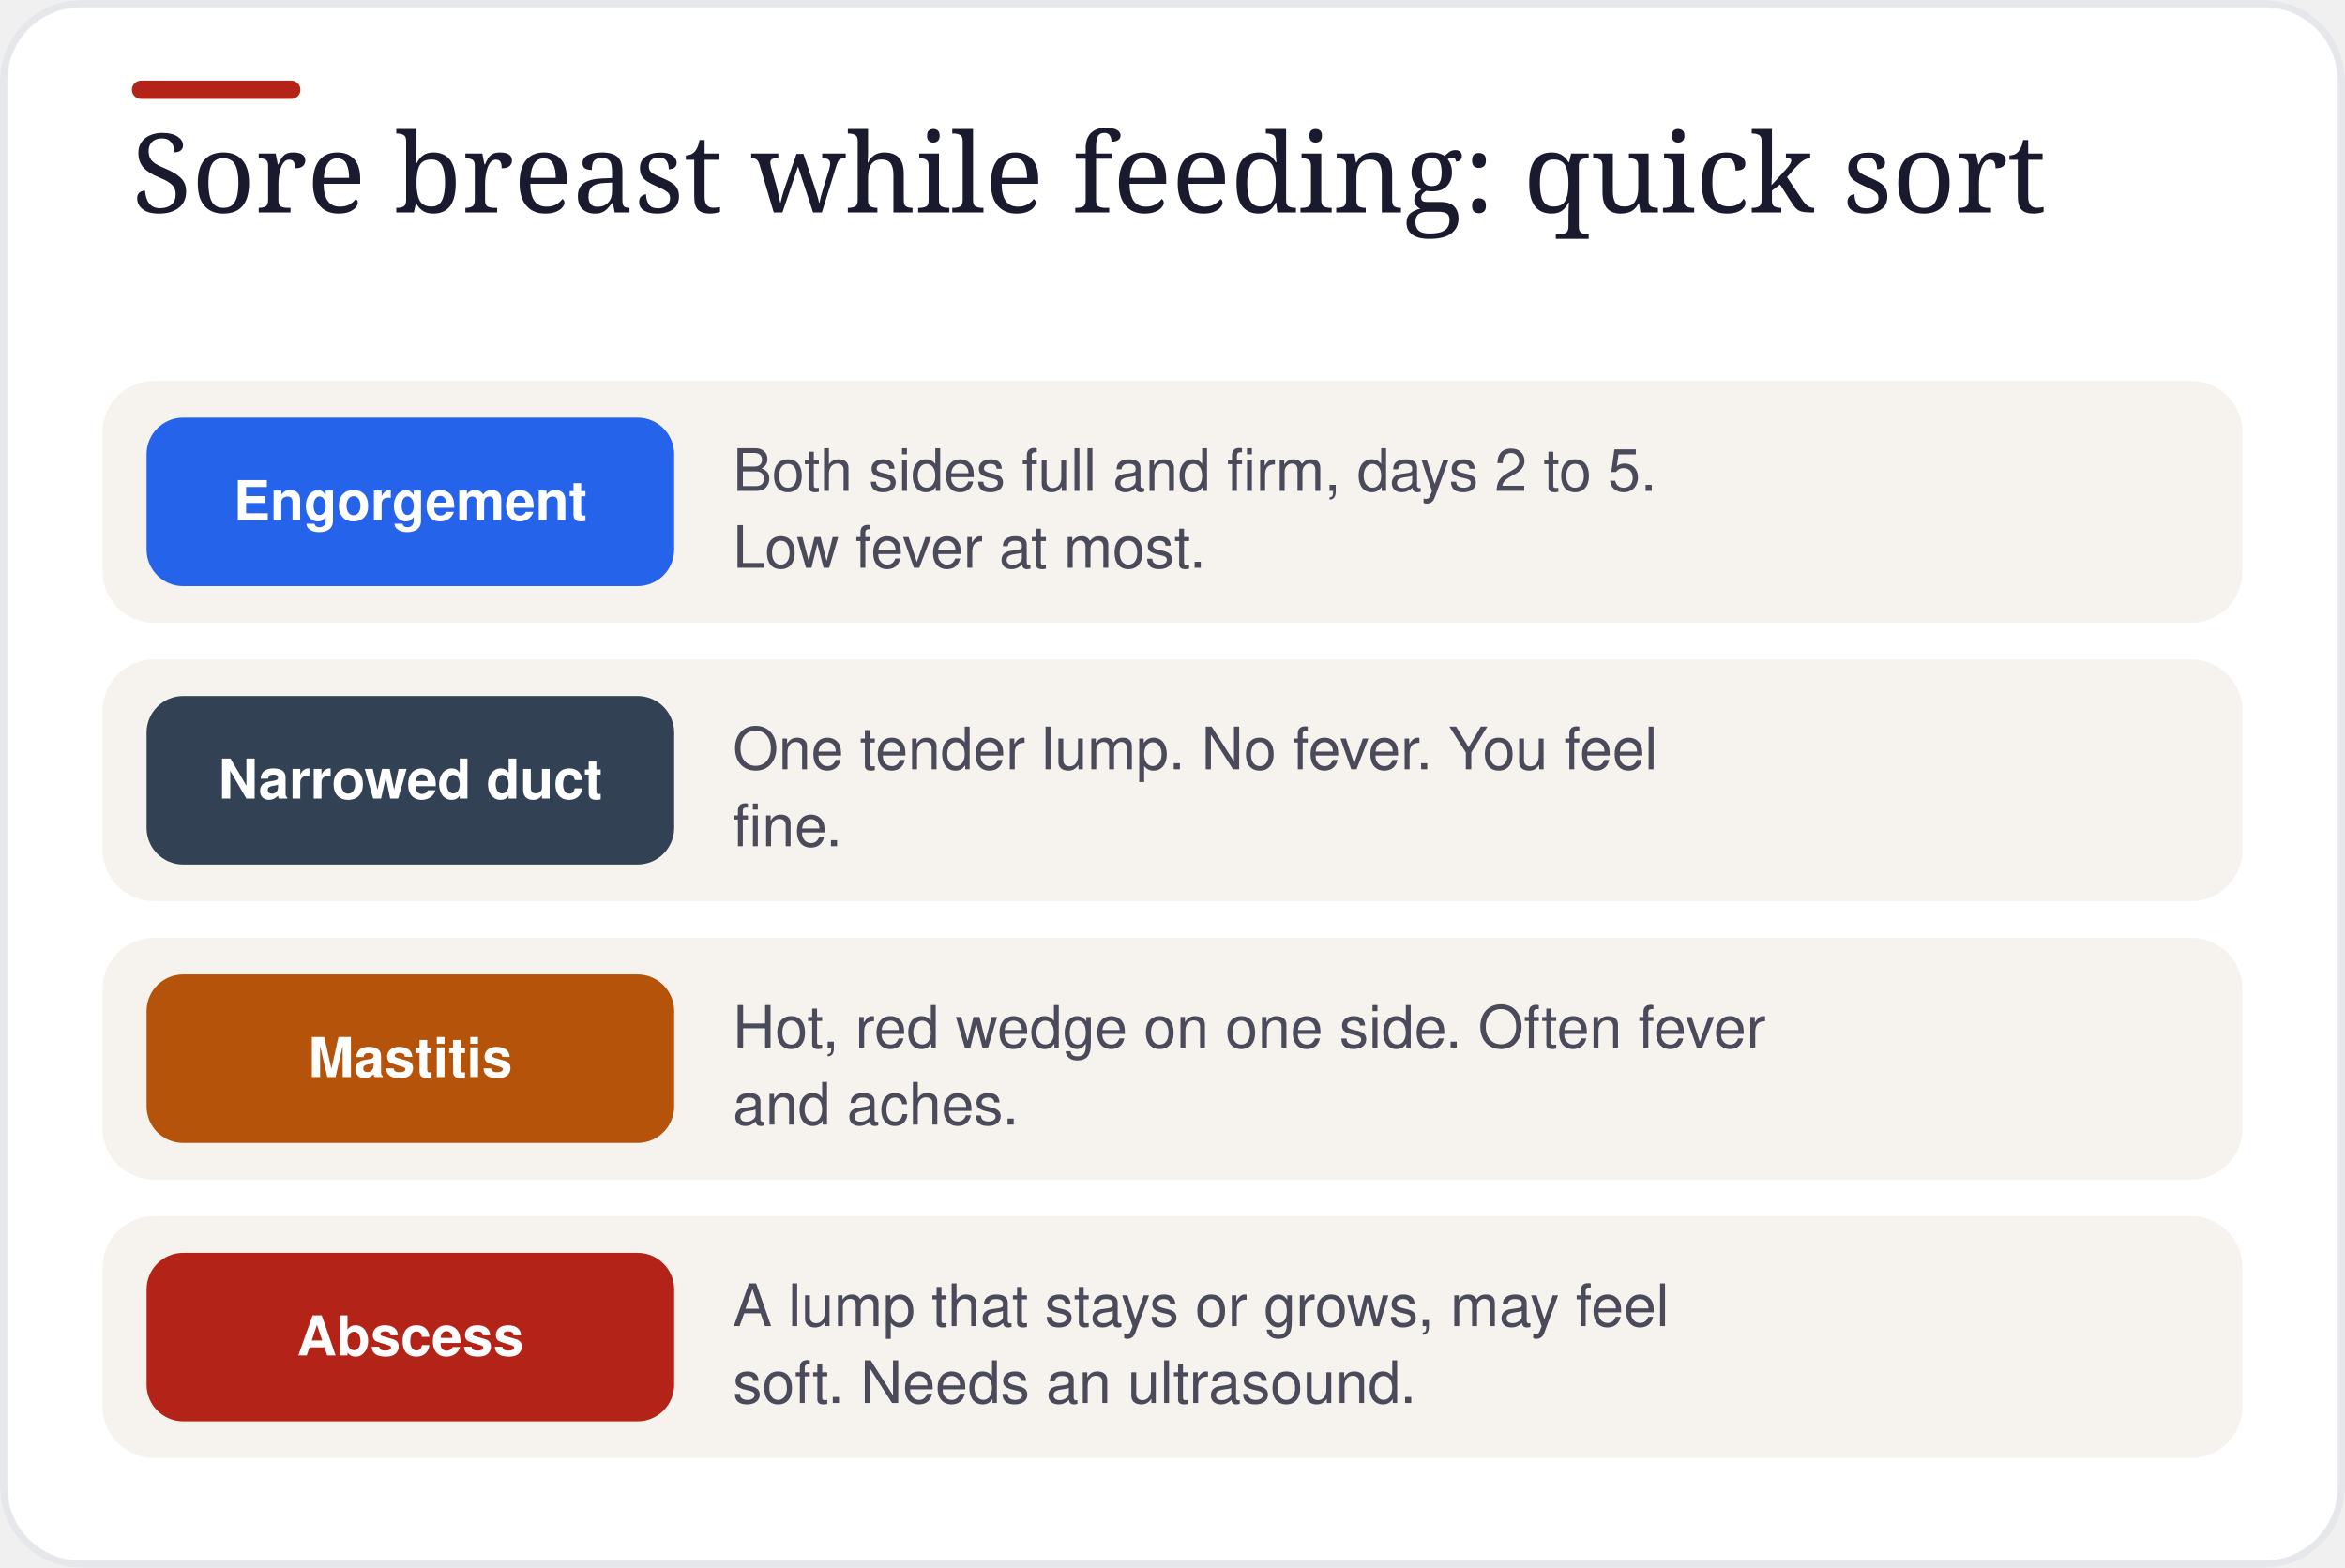
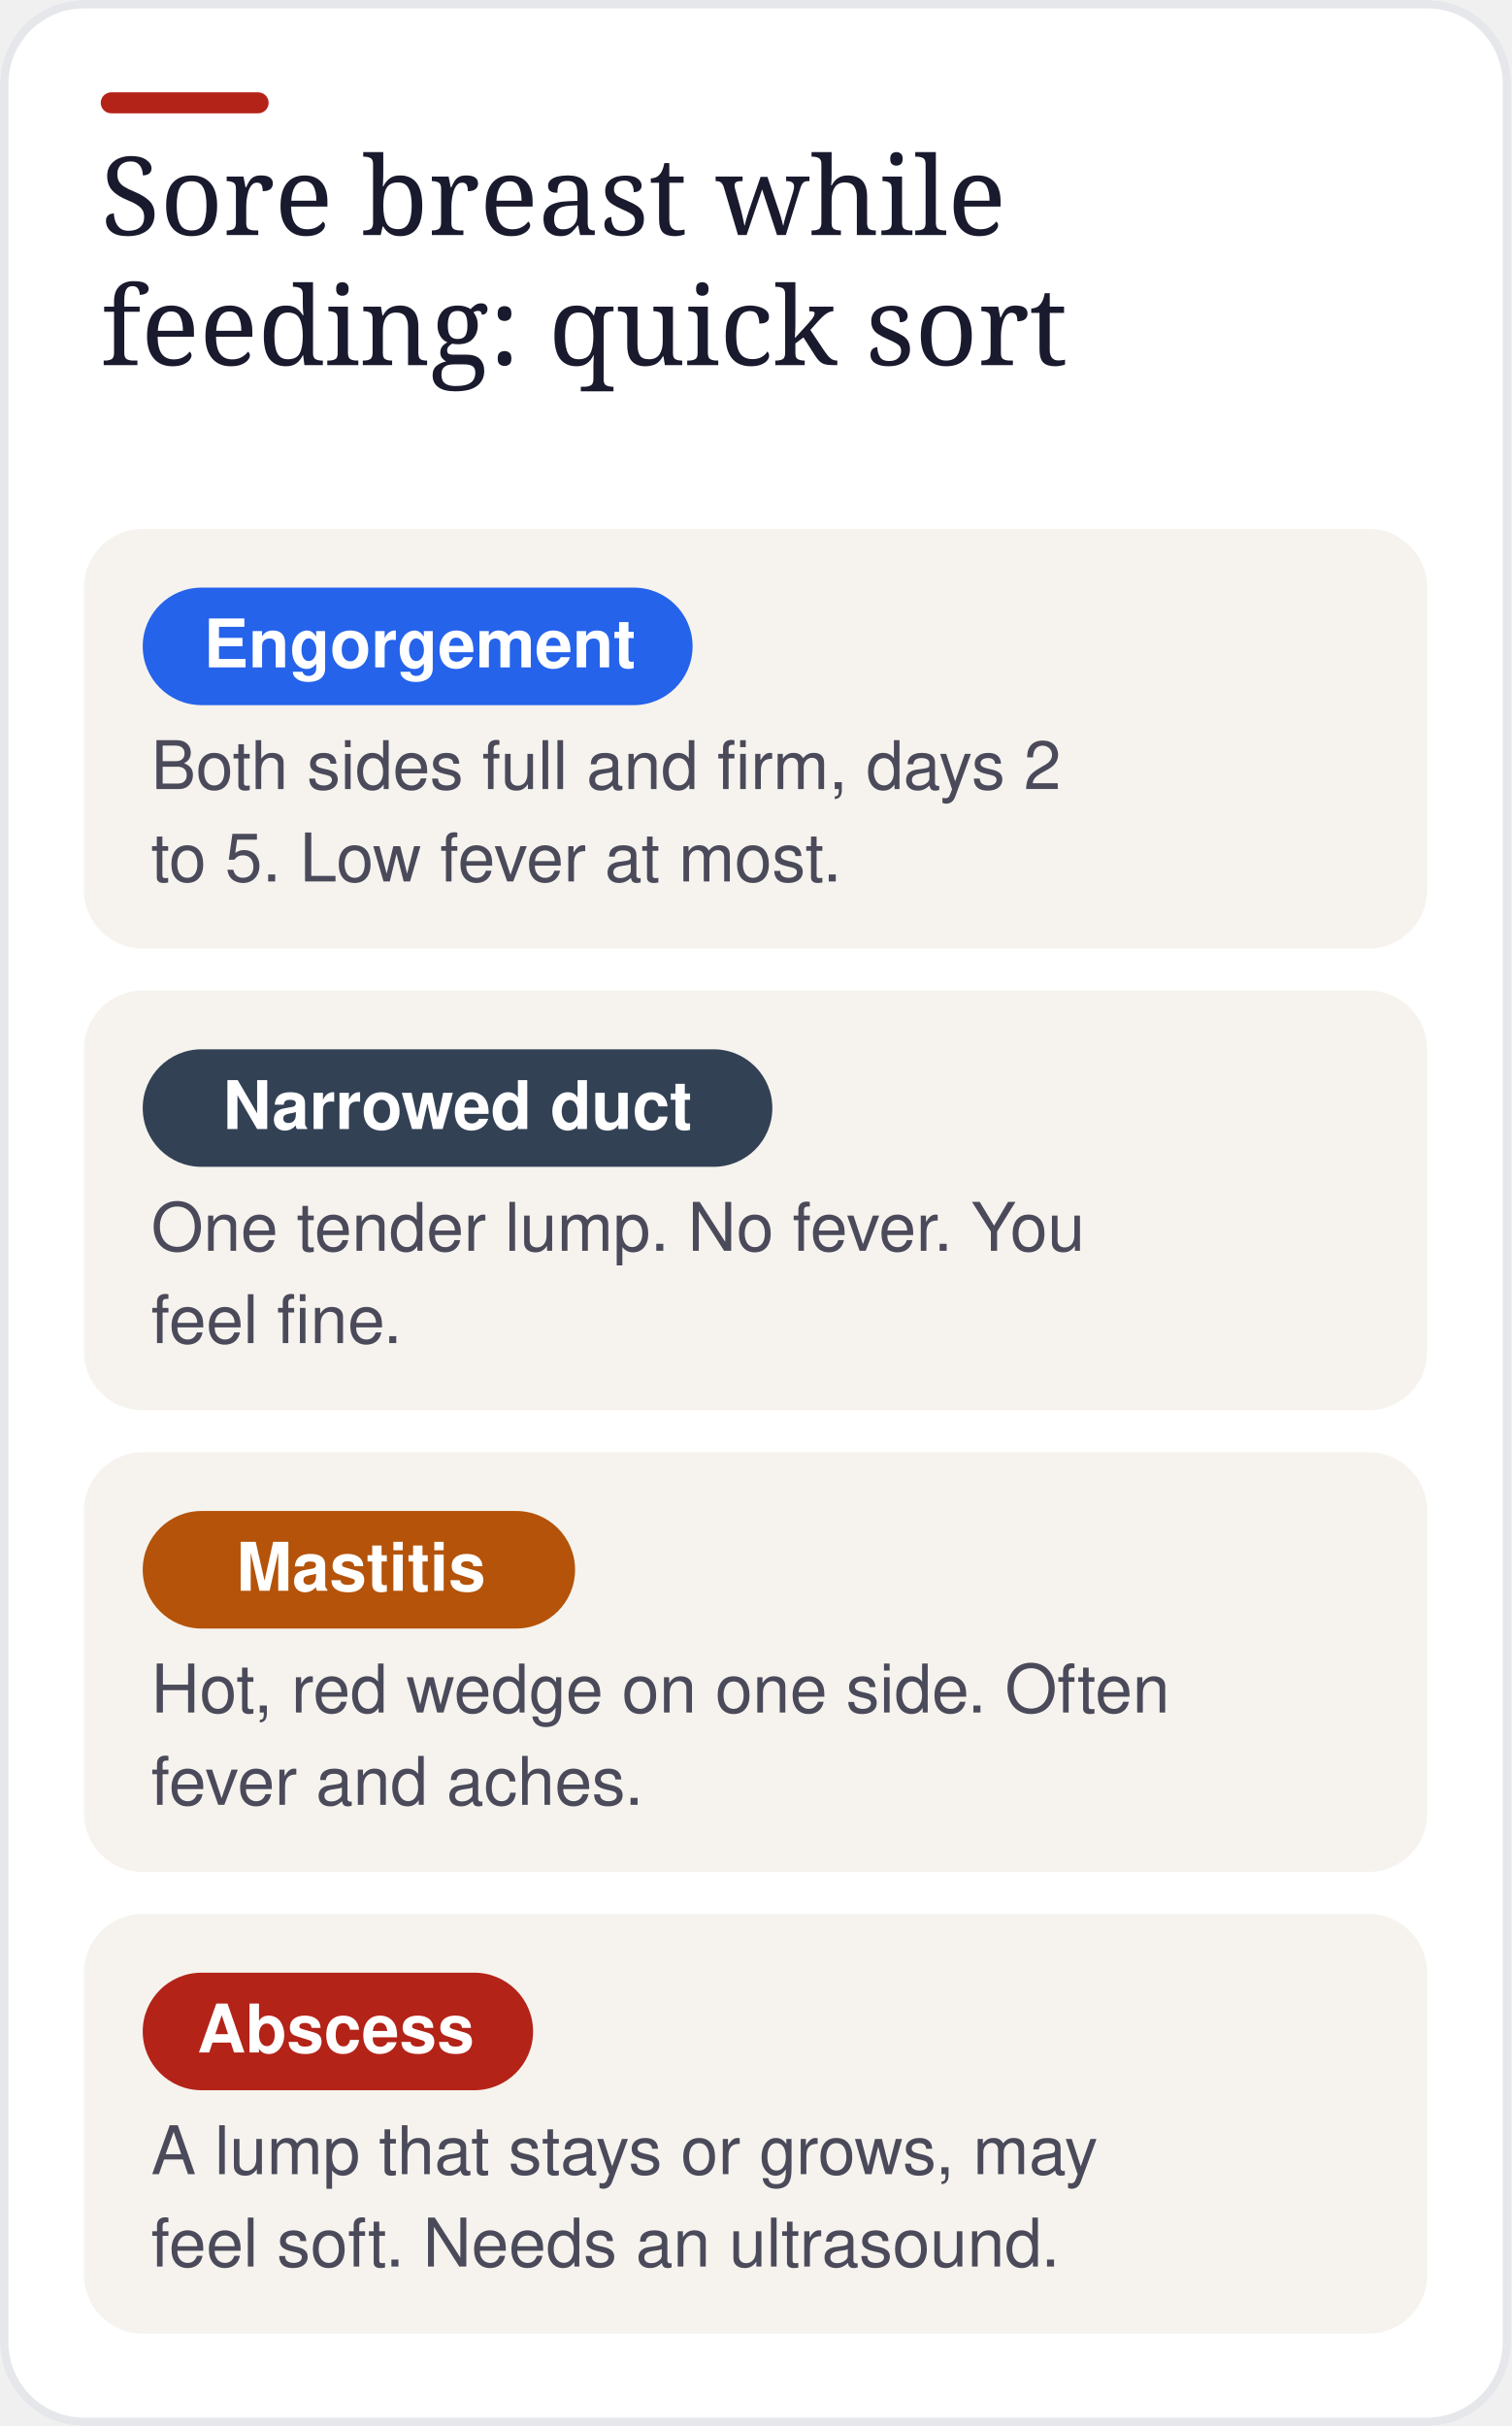
- <svg xmlns="http://www.w3.org/2000/svg" viewBox="0 0 640 428" width="640" height="428" role="img" font-family="'DM Sans','Helvetica Neue',Helvetica,Arial,sans-serif">
-   <rect width="640" height="428" rx="22" fill="#FFFFFF" />
-   <rect x="1" y="1" width="638" height="426" rx="21" fill="none" stroke="#E5E7EB" stroke-width="2" />
-   <rect x="36" y="22" width="46" height="5" rx="2.5" fill="#B42318" />
-   <text x="36" y="58" font-size="30" fill="#1A1A2E" font-weight="400" text-anchor="start" font-family="'DM Serif Display',Georgia,serif">Sore breast while feeding: quick sort</text>
-   <rect x="28" y="104" width="584" height="66" rx="14" fill="#F6F3EE" />
-   <rect x="40" y="114" width="144" height="46" rx="10" fill="#2563EB" />
-   <text x="112" y="142.0" font-size="15" fill="#FFFFFF" font-weight="800" text-anchor="middle" font-family="'DM Sans','Helvetica Neue',Helvetica,Arial,sans-serif">Engorgement</text>
-   <text x="200" y="134" font-size="16" fill="#4A4A5A" font-weight="500" text-anchor="start" font-family="'DM Sans','Helvetica Neue',Helvetica,Arial,sans-serif">Both sides full and firm, days 2 to 5.</text>
-   <text x="200" y="155" font-size="16" fill="#4A4A5A" font-weight="500" text-anchor="start" font-family="'DM Sans','Helvetica Neue',Helvetica,Arial,sans-serif">Low fever at most.</text>
-   <rect x="28" y="180" width="584" height="66" rx="14" fill="#F6F3EE" />
-   <rect x="40" y="190" width="144" height="46" rx="10" fill="#334155" />
-   <text x="112" y="218.0" font-size="15" fill="#FFFFFF" font-weight="800" text-anchor="middle" font-family="'DM Sans','Helvetica Neue',Helvetica,Arial,sans-serif">Narrowed duct</text>
-   <text x="200" y="210" font-size="16" fill="#4A4A5A" font-weight="500" text-anchor="start" font-family="'DM Sans','Helvetica Neue',Helvetica,Arial,sans-serif">One tender lump. No fever. You feel</text>
-   <text x="200" y="231" font-size="16" fill="#4A4A5A" font-weight="500" text-anchor="start" font-family="'DM Sans','Helvetica Neue',Helvetica,Arial,sans-serif">fine.</text>
-   <rect x="28" y="256" width="584" height="66" rx="14" fill="#F6F3EE" />
-   <rect x="40" y="266" width="144" height="46" rx="10" fill="#B45309" />
-   <text x="112" y="294.0" font-size="15" fill="#FFFFFF" font-weight="800" text-anchor="middle" font-family="'DM Sans','Helvetica Neue',Helvetica,Arial,sans-serif">Mastitis</text>
-   <text x="200" y="286" font-size="16" fill="#4A4A5A" font-weight="500" text-anchor="start" font-family="'DM Sans','Helvetica Neue',Helvetica,Arial,sans-serif">Hot, red wedge on one side. Often fever</text>
-   <text x="200" y="307" font-size="16" fill="#4A4A5A" font-weight="500" text-anchor="start" font-family="'DM Sans','Helvetica Neue',Helvetica,Arial,sans-serif">and aches.</text>
-   <rect x="28" y="332" width="584" height="66" rx="14" fill="#F6F3EE" />
-   <rect x="40" y="342" width="144" height="46" rx="10" fill="#B42318" />
-   <text x="112" y="370.0" font-size="15" fill="#FFFFFF" font-weight="800" text-anchor="middle" font-family="'DM Sans','Helvetica Neue',Helvetica,Arial,sans-serif">Abscess</text>
-   <text x="200" y="362" font-size="16" fill="#4A4A5A" font-weight="500" text-anchor="start" font-family="'DM Sans','Helvetica Neue',Helvetica,Arial,sans-serif">A lump that stays or grows, may feel</text>
-   <text x="200" y="383" font-size="16" fill="#4A4A5A" font-weight="500" text-anchor="start" font-family="'DM Sans','Helvetica Neue',Helvetica,Arial,sans-serif">soft. Needs an ultrasound.</text>
+ <svg xmlns="http://www.w3.org/2000/svg" viewBox="0 0 360 578" width="360" height="578" role="img" font-family="'DM Sans','Helvetica Neue',Helvetica,Arial,sans-serif">
+   <rect width="360" height="578" rx="20" fill="#FFFFFF" />
+   <rect x="1" y="1" width="358" height="576" rx="19" fill="none" stroke="#E5E7EB" stroke-width="2" />
+   <rect x="24" y="22" width="40" height="5" rx="2.5" fill="#B42318" />
+   <text x="24" y="56" font-size="26" fill="#1A1A2E" font-weight="400" text-anchor="start" font-family="'DM Serif Display',Georgia,serif">Sore breast while</text>
+   <text x="24" y="87" font-size="26" fill="#1A1A2E" font-weight="400" text-anchor="start" font-family="'DM Serif Display',Georgia,serif">feeding: quick sort</text>
+   <rect x="20" y="126" width="320" height="100" rx="14" fill="#F6F3EE" />
+   <rect x="34" y="140" width="131" height="28" rx="14" fill="#2563EB" />
+   <text x="100" y="159" font-size="16" fill="#FFFFFF" font-weight="800" text-anchor="middle" font-family="'DM Sans','Helvetica Neue',Helvetica,Arial,sans-serif">Engorgement</text>
+   <text x="36" y="188" font-size="16" fill="#4A4A5A" font-weight="500" text-anchor="start" font-family="'DM Sans','Helvetica Neue',Helvetica,Arial,sans-serif">Both sides full and firm, days 2</text>
+   <text x="36" y="210" font-size="16" fill="#4A4A5A" font-weight="500" text-anchor="start" font-family="'DM Sans','Helvetica Neue',Helvetica,Arial,sans-serif">to 5. Low fever at most.</text>
+   <rect x="20" y="236" width="320" height="100" rx="14" fill="#F6F3EE" />
+   <rect x="34" y="250" width="150" height="28" rx="14" fill="#334155" />
+   <text x="109" y="269" font-size="16" fill="#FFFFFF" font-weight="800" text-anchor="middle" font-family="'DM Sans','Helvetica Neue',Helvetica,Arial,sans-serif">Narrowed duct</text>
+   <text x="36" y="298" font-size="16" fill="#4A4A5A" font-weight="500" text-anchor="start" font-family="'DM Sans','Helvetica Neue',Helvetica,Arial,sans-serif">One tender lump. No fever. You</text>
+   <text x="36" y="320" font-size="16" fill="#4A4A5A" font-weight="500" text-anchor="start" font-family="'DM Sans','Helvetica Neue',Helvetica,Arial,sans-serif">feel fine.</text>
+   <rect x="20" y="346" width="320" height="100" rx="14" fill="#F6F3EE" />
+   <rect x="34" y="360" width="103" height="28" rx="14" fill="#B45309" />
+   <text x="86" y="379" font-size="16" fill="#FFFFFF" font-weight="800" text-anchor="middle" font-family="'DM Sans','Helvetica Neue',Helvetica,Arial,sans-serif">Mastitis</text>
+   <text x="36" y="408" font-size="16" fill="#4A4A5A" font-weight="500" text-anchor="start" font-family="'DM Sans','Helvetica Neue',Helvetica,Arial,sans-serif">Hot, red wedge on one side. Often</text>
+   <text x="36" y="430" font-size="16" fill="#4A4A5A" font-weight="500" text-anchor="start" font-family="'DM Sans','Helvetica Neue',Helvetica,Arial,sans-serif">fever and aches.</text>
+   <rect x="20" y="456" width="320" height="100" rx="14" fill="#F6F3EE" />
+   <rect x="34" y="470" width="93" height="28" rx="14" fill="#B42318" />
+   <text x="80" y="489" font-size="16" fill="#FFFFFF" font-weight="800" text-anchor="middle" font-family="'DM Sans','Helvetica Neue',Helvetica,Arial,sans-serif">Abscess</text>
+   <text x="36" y="518" font-size="16" fill="#4A4A5A" font-weight="500" text-anchor="start" font-family="'DM Sans','Helvetica Neue',Helvetica,Arial,sans-serif">A lump that stays or grows, may</text>
+   <text x="36" y="540" font-size="16" fill="#4A4A5A" font-weight="500" text-anchor="start" font-family="'DM Sans','Helvetica Neue',Helvetica,Arial,sans-serif">feel soft. Needs an ultrasound.</text>
</svg>
